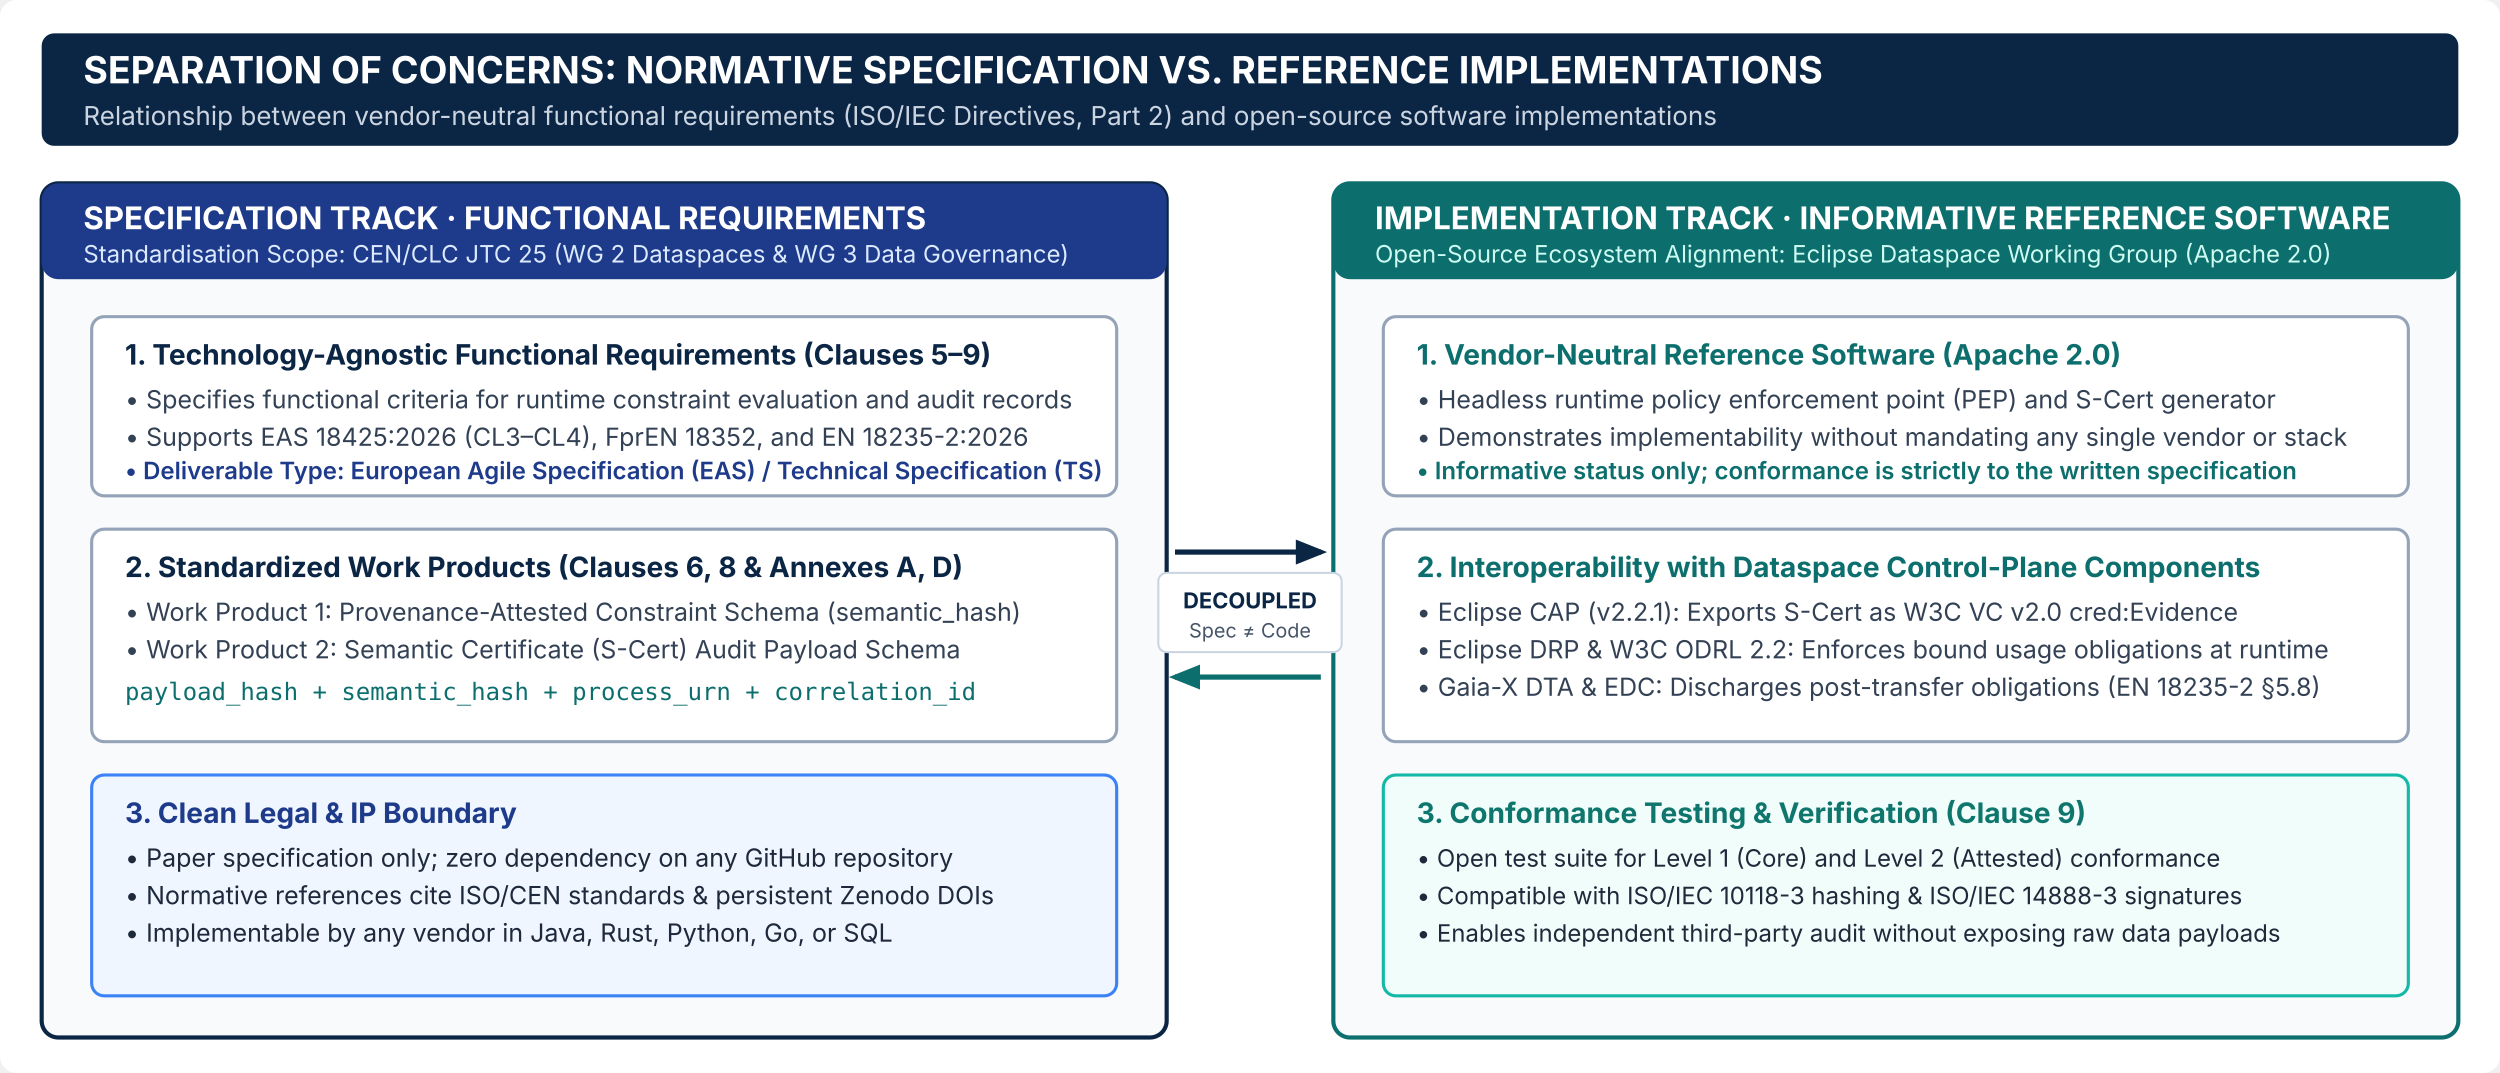
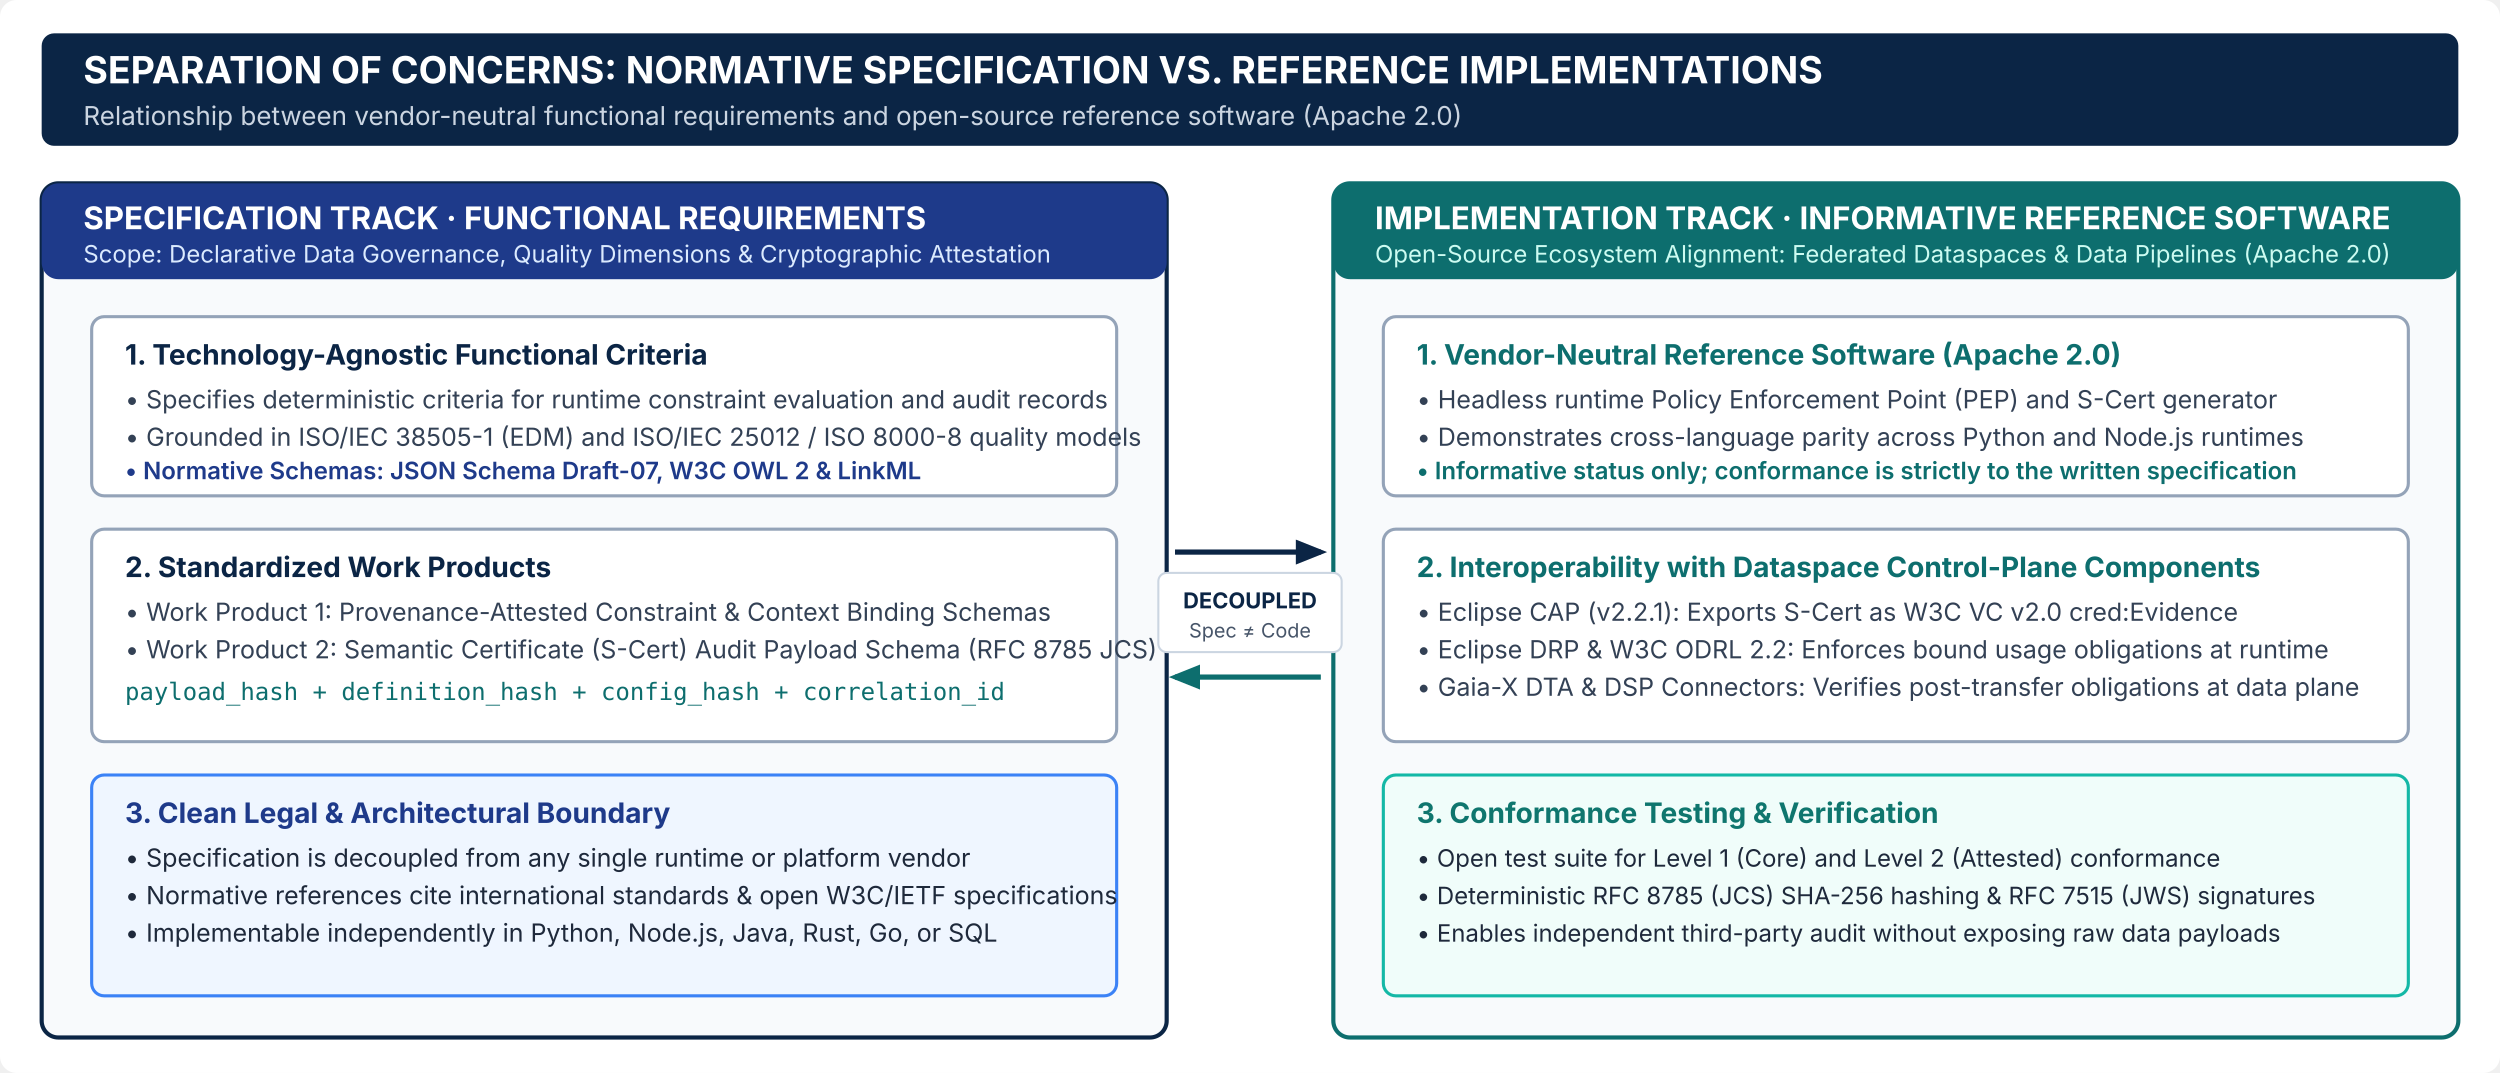
<svg xmlns="http://www.w3.org/2000/svg" width="1200" height="515" viewBox="0 0 1200 515">
  <defs>
    <style>
      text { font-family: 'Inter', -apple-system, BlinkMacSystemFont, 'Segoe UI', Roboto, Helvetica, Arial, sans-serif; }
      .mono { font-family: 'JetBrains Mono', 'SFMono-Regular', Consolas, monospace; }
    </style>
    <marker id="arrowNavy" viewBox="0 0 10 10" refX="8" refY="5" markerWidth="6" markerHeight="6" orient="auto-start-reverse">
      <path d="M 0 1 L 10 5 L 0 9 z" fill="#0B2545" />
    </marker>
    <marker id="arrowTeal" viewBox="0 0 10 10" refX="8" refY="5" markerWidth="6" markerHeight="6" orient="auto-start-reverse">
      <path d="M 0 1 L 10 5 L 0 9 z" fill="#0D6E6E" />
    </marker>
-     <marker id="arrowAmber" viewBox="0 0 10 10" refX="8" refY="5" markerWidth="6" markerHeight="6" orient="auto-start-reverse">
-       <path d="M 0 1 L 10 5 L 0 9 z" fill="#B45309" />
-     </marker>
  </defs>
  <rect width="100%" height="100%" fill="#FFFFFF" rx="8" />
  <rect x="20" y="16" width="1160" height="54" rx="6" fill="#0B2545" />
  <text x="40" y="40" font-size="18" font-weight="700" fill="#FFFFFF">SEPARATION OF CONCERNS: NORMATIVE SPECIFICATION VS. REFERENCE IMPLEMENTATIONS</text>
-   <text x="40" y="60" font-size="12.5" fill="#CBD5E1">Relationship between vendor-neutral functional requirements (ISO/IEC Directives, Part 2) and open-source software implementations</text>
+   <text x="40" y="60" font-size="12.5" fill="#CBD5E1">Relationship between vendor-neutral functional requirements and open-source reference software (Apache 2.0)</text>
  <rect x="20" y="88" width="540" height="410" rx="8" fill="#F8FAFC" stroke="#0B2545" stroke-width="2" />
  <rect x="20" y="88" width="540" height="46" rx="8" fill="#1E3A8A" />
  <text x="40" y="110" font-size="15" font-weight="700" fill="#FFFFFF">SPECIFICATION TRACK · FUNCTIONAL REQUIREMENTS</text>
-   <text x="40" y="126" font-size="11.5" fill="#DBEAFE">Standardisation Scope: CEN/CLC JTC 25 (WG 2 Dataspaces &amp; WG 3 Data Governance)</text>
+   <text x="40" y="126" font-size="11.5" fill="#DBEAFE">Scope: Declarative Data Governance, Quality Dimensions &amp; Cryptographic Attestation</text>
  <rect x="44" y="152" width="492" height="86" rx="6" fill="#FFFFFF" stroke="#94A3B8" stroke-width="1.5" />
-   <text x="60" y="175" font-size="13.5" font-weight="700" fill="#0B2545">1. Technology-Agnostic Functional Requirements (Clauses 5–9)</text>
-   <text x="60" y="196" font-size="12" fill="#334155">• Specifies functional criteria for runtime constraint evaluation and audit records</text>
-   <text x="60" y="214" font-size="12" fill="#334155">• Supports EAS 18425:2026 (CL3–CL4), FprEN 18352, and EN 18235-2:2026</text>
-   <text x="60" y="230" font-size="11.5" font-weight="600" fill="#1E3A8A">• Deliverable Type: European Agile Specification (EAS) / Technical Specification (TS)</text>
+   <text x="60" y="175" font-size="13.5" font-weight="700" fill="#0B2545">1. Technology-Agnostic Functional Criteria</text>
+   <text x="60" y="196" font-size="12" fill="#334155">• Specifies deterministic criteria for runtime constraint evaluation and audit records</text>
+   <text x="60" y="214" font-size="12" fill="#334155">• Grounded in ISO/IEC 38505-1 (EDM) and ISO/IEC 25012 / ISO 8000-8 quality models</text>
+   <text x="60" y="230" font-size="11.5" font-weight="600" fill="#1E3A8A">• Normative Schemas: JSON Schema Draft-07, W3C OWL 2 &amp; LinkML</text>
  <rect x="44" y="254" width="492" height="102" rx="6" fill="#FFFFFF" stroke="#94A3B8" stroke-width="1.5" />
-   <text x="60" y="277" font-size="13.5" font-weight="700" fill="#0B2545">2. Standardized Work Products (Clauses 6, 8 &amp; Annexes A, D)</text>
-   <text x="60" y="298" font-size="12" fill="#334155">• Work Product 1: Provenance-Attested Constraint Schema (semantic_hash)</text>
-   <text x="60" y="316" font-size="12" fill="#334155">• Work Product 2: Semantic Certificate (S-Cert) Audit Payload Schema</text>
-   <text x="60" y="336" font-size="11.5" class="mono" fill="#0D6E6E">payload_hash + semantic_hash + process_urn + correlation_id</text>
+   <text x="60" y="277" font-size="13.5" font-weight="700" fill="#0B2545">2. Standardized Work Products</text>
+   <text x="60" y="298" font-size="12" fill="#334155">• Work Product 1: Provenance-Attested Constraint &amp; Context Binding Schemas</text>
+   <text x="60" y="316" font-size="12" fill="#334155">• Work Product 2: Semantic Certificate (S-Cert) Audit Payload Schema (RFC 8785 JCS)</text>
+   <text x="60" y="336" font-size="11.5" class="mono" fill="#0D6E6E">payload_hash + definition_hash + config_hash + correlation_id</text>
  <rect x="44" y="372" width="492" height="106" rx="6" fill="#EFF6FF" stroke="#3B82F6" stroke-width="1.5" />
-   <text x="60" y="395" font-size="13.5" font-weight="700" fill="#1E3A8A">3. Clean Legal &amp; IP Boundary</text>
-   <text x="60" y="416" font-size="12" fill="#1E293B">• Paper specification only; zero dependency on any GitHub repository</text>
-   <text x="60" y="434" font-size="12" fill="#1E293B">• Normative references cite ISO/CEN standards &amp; persistent Zenodo DOIs</text>
-   <text x="60" y="452" font-size="12" fill="#1E293B">• Implementable by any vendor in Java, Rust, Python, Go, or SQL</text>
+   <text x="60" y="395" font-size="13.5" font-weight="700" fill="#1E3A8A">3. Clean Legal &amp; Architectural Boundary</text>
+   <text x="60" y="416" font-size="12" fill="#1E293B">• Specification is decoupled from any single runtime or platform vendor</text>
+   <text x="60" y="434" font-size="12" fill="#1E293B">• Normative references cite international standards &amp; open W3C/IETF specifications</text>
+   <text x="60" y="452" font-size="12" fill="#1E293B">• Implementable independently in Python, Node.js, Java, Rust, Go, or SQL</text>
  <rect x="640" y="88" width="540" height="410" rx="8" fill="#F8FAFC" stroke="#0D6E6E" stroke-width="2" />
  <rect x="640" y="88" width="540" height="46" rx="8" fill="#0D6E6E" />
  <text x="660" y="110" font-size="15" font-weight="700" fill="#FFFFFF">IMPLEMENTATION TRACK · INFORMATIVE REFERENCE SOFTWARE</text>
-   <text x="660" y="126" font-size="11.5" fill="#CCFBF1">Open-Source Ecosystem Alignment: Eclipse Dataspace Working Group (Apache 2.0)</text>
+   <text x="660" y="126" font-size="11.5" fill="#CCFBF1">Open-Source Ecosystem Alignment: Federated Dataspaces &amp; Data Pipelines (Apache 2.0)</text>
  <rect x="664" y="152" width="492" height="86" rx="6" fill="#FFFFFF" stroke="#94A3B8" stroke-width="1.5" />
  <text x="680" y="175" font-size="13.5" font-weight="700" fill="#0D6E6E">1. Vendor-Neutral Reference Software (Apache 2.0)</text>
-   <text x="680" y="196" font-size="12" fill="#334155">• Headless runtime policy enforcement point (PEP) and S-Cert generator</text>
-   <text x="680" y="214" font-size="12" fill="#334155">• Demonstrates implementability without mandating any single vendor or stack</text>
+   <text x="680" y="196" font-size="12" fill="#334155">• Headless runtime Policy Enforcement Point (PEP) and S-Cert generator</text>
+   <text x="680" y="214" font-size="12" fill="#334155">• Demonstrates cross-language parity across Python and Node.js runtimes</text>
  <text x="680" y="230" font-size="11.5" font-weight="600" fill="#0D6E6E">• Informative status only; conformance is strictly to the written specification</text>
  <rect x="664" y="254" width="492" height="102" rx="6" fill="#FFFFFF" stroke="#94A3B8" stroke-width="1.5" />
  <text x="680" y="277" font-size="13.5" font-weight="700" fill="#0D6E6E">2. Interoperability with Dataspace Control-Plane Components</text>
  <text x="680" y="298" font-size="12" fill="#334155">• Eclipse CAP (v2.2.1): Exports S-Cert as W3C VC v2.0 cred:Evidence</text>
  <text x="680" y="316" font-size="12" fill="#334155">• Eclipse DRP &amp; W3C ODRL 2.2: Enforces bound usage obligations at runtime</text>
-   <text x="680" y="334" font-size="12" fill="#334155">• Gaia-X DTA &amp; EDC: Discharges post-transfer obligations (EN 18235-2 §5.8)</text>
+   <text x="680" y="334" font-size="12" fill="#334155">• Gaia-X DTA &amp; DSP Connectors: Verifies post-transfer obligations at data plane</text>
  <rect x="664" y="372" width="492" height="106" rx="6" fill="#F0FDFA" stroke="#14B8A6" stroke-width="1.5" />
-   <text x="680" y="395" font-size="13.5" font-weight="700" fill="#0F766E">3. Conformance Testing &amp; Verification (Clause 9)</text>
+   <text x="680" y="395" font-size="13.5" font-weight="700" fill="#0F766E">3. Conformance Testing &amp; Verification</text>
  <text x="680" y="416" font-size="11.5" fill="#1E293B">• Open test suite for Level 1 (Core) and Level 2 (Attested) conformance</text>
-   <text x="680" y="434" font-size="11.5" fill="#1E293B">• Compatible with ISO/IEC 10118-3 hashing &amp; ISO/IEC 14888-3 signatures</text>
+   <text x="680" y="434" font-size="11.5" fill="#1E293B">• Deterministic RFC 8785 (JCS) SHA-256 hashing &amp; RFC 7515 (JWS) signatures</text>
  <text x="680" y="452" font-size="11.5" fill="#1E293B">• Enables independent third-party audit without exposing raw data payloads</text>
  <path d="M 564 265 L 634 265" stroke="#0B2545" stroke-width="2.5" marker-end="url(#arrowNavy)" />
  <path d="M 634 325 L 564 325" stroke="#0D6E6E" stroke-width="2.5" marker-end="url(#arrowTeal)" />
  <rect x="556" y="275" width="88" height="38" rx="4" fill="#FFFFFF" stroke="#CBD5E1" />
  <text x="600" y="292" font-size="10.5" font-weight="700" fill="#0B2545" text-anchor="middle">DECOUPLED</text>
  <text x="600" y="306" font-size="9.5" fill="#475569" text-anchor="middle">Spec ≠ Code</text>
</svg>
